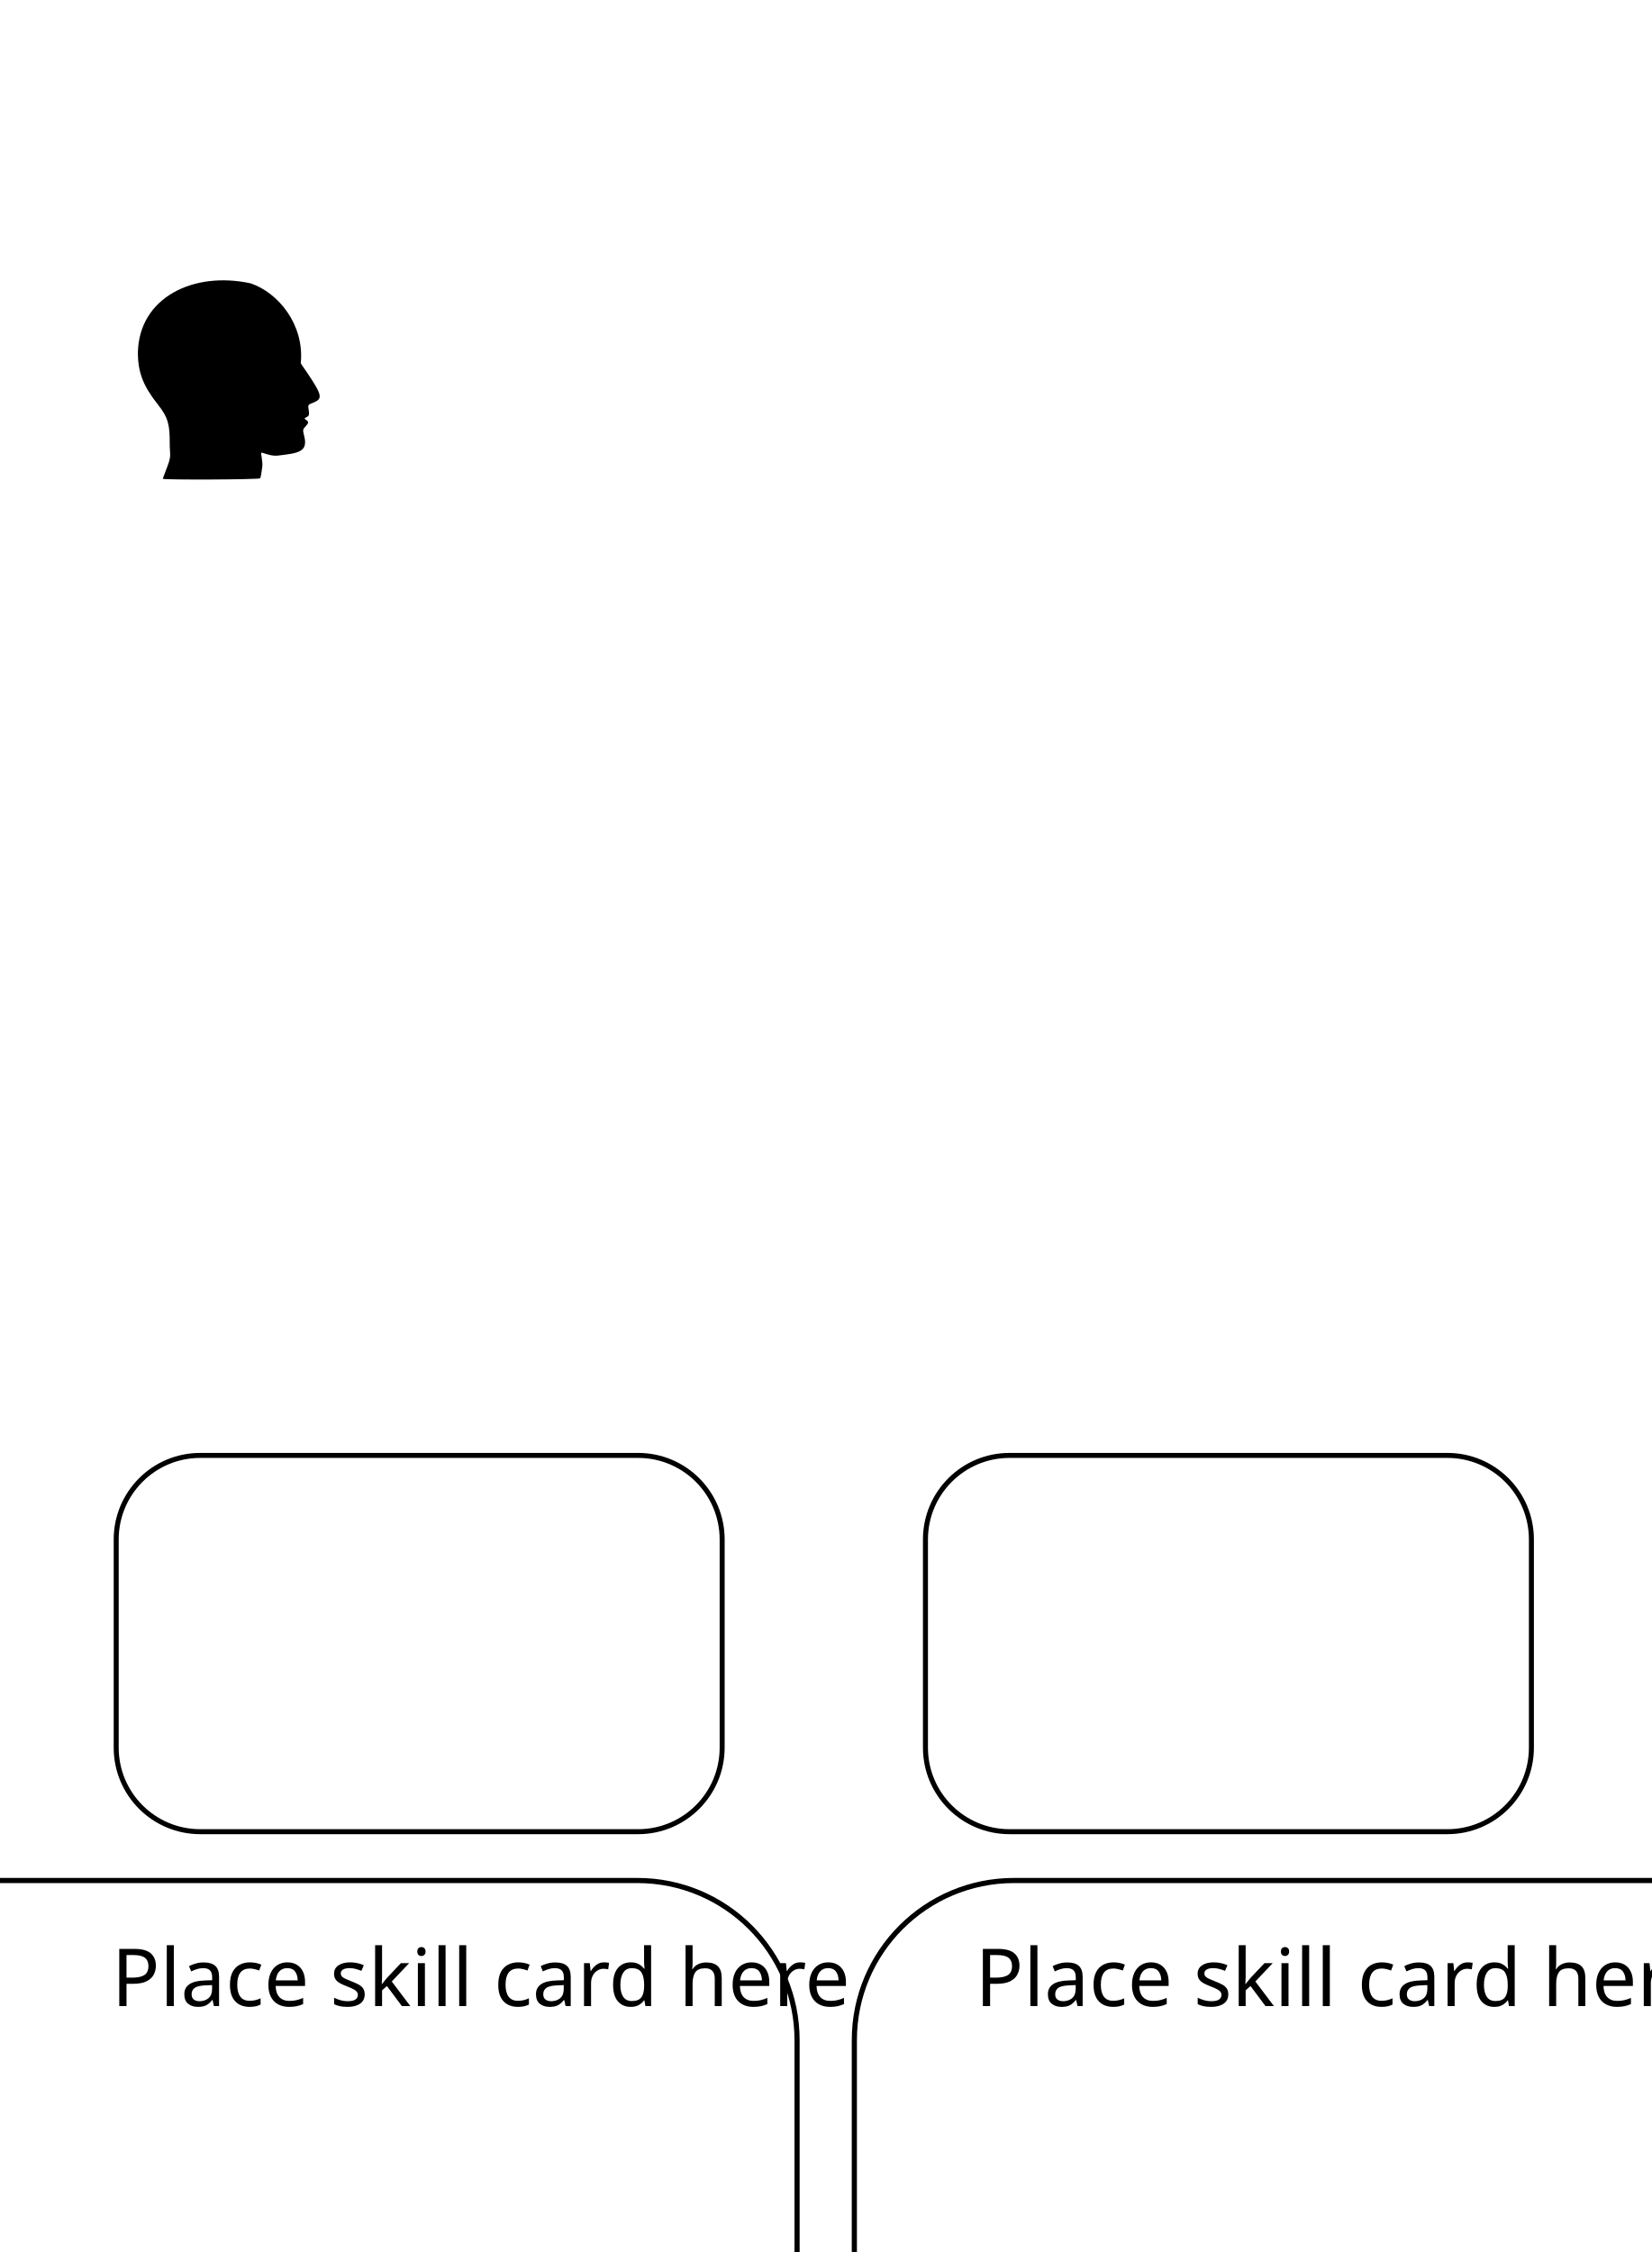
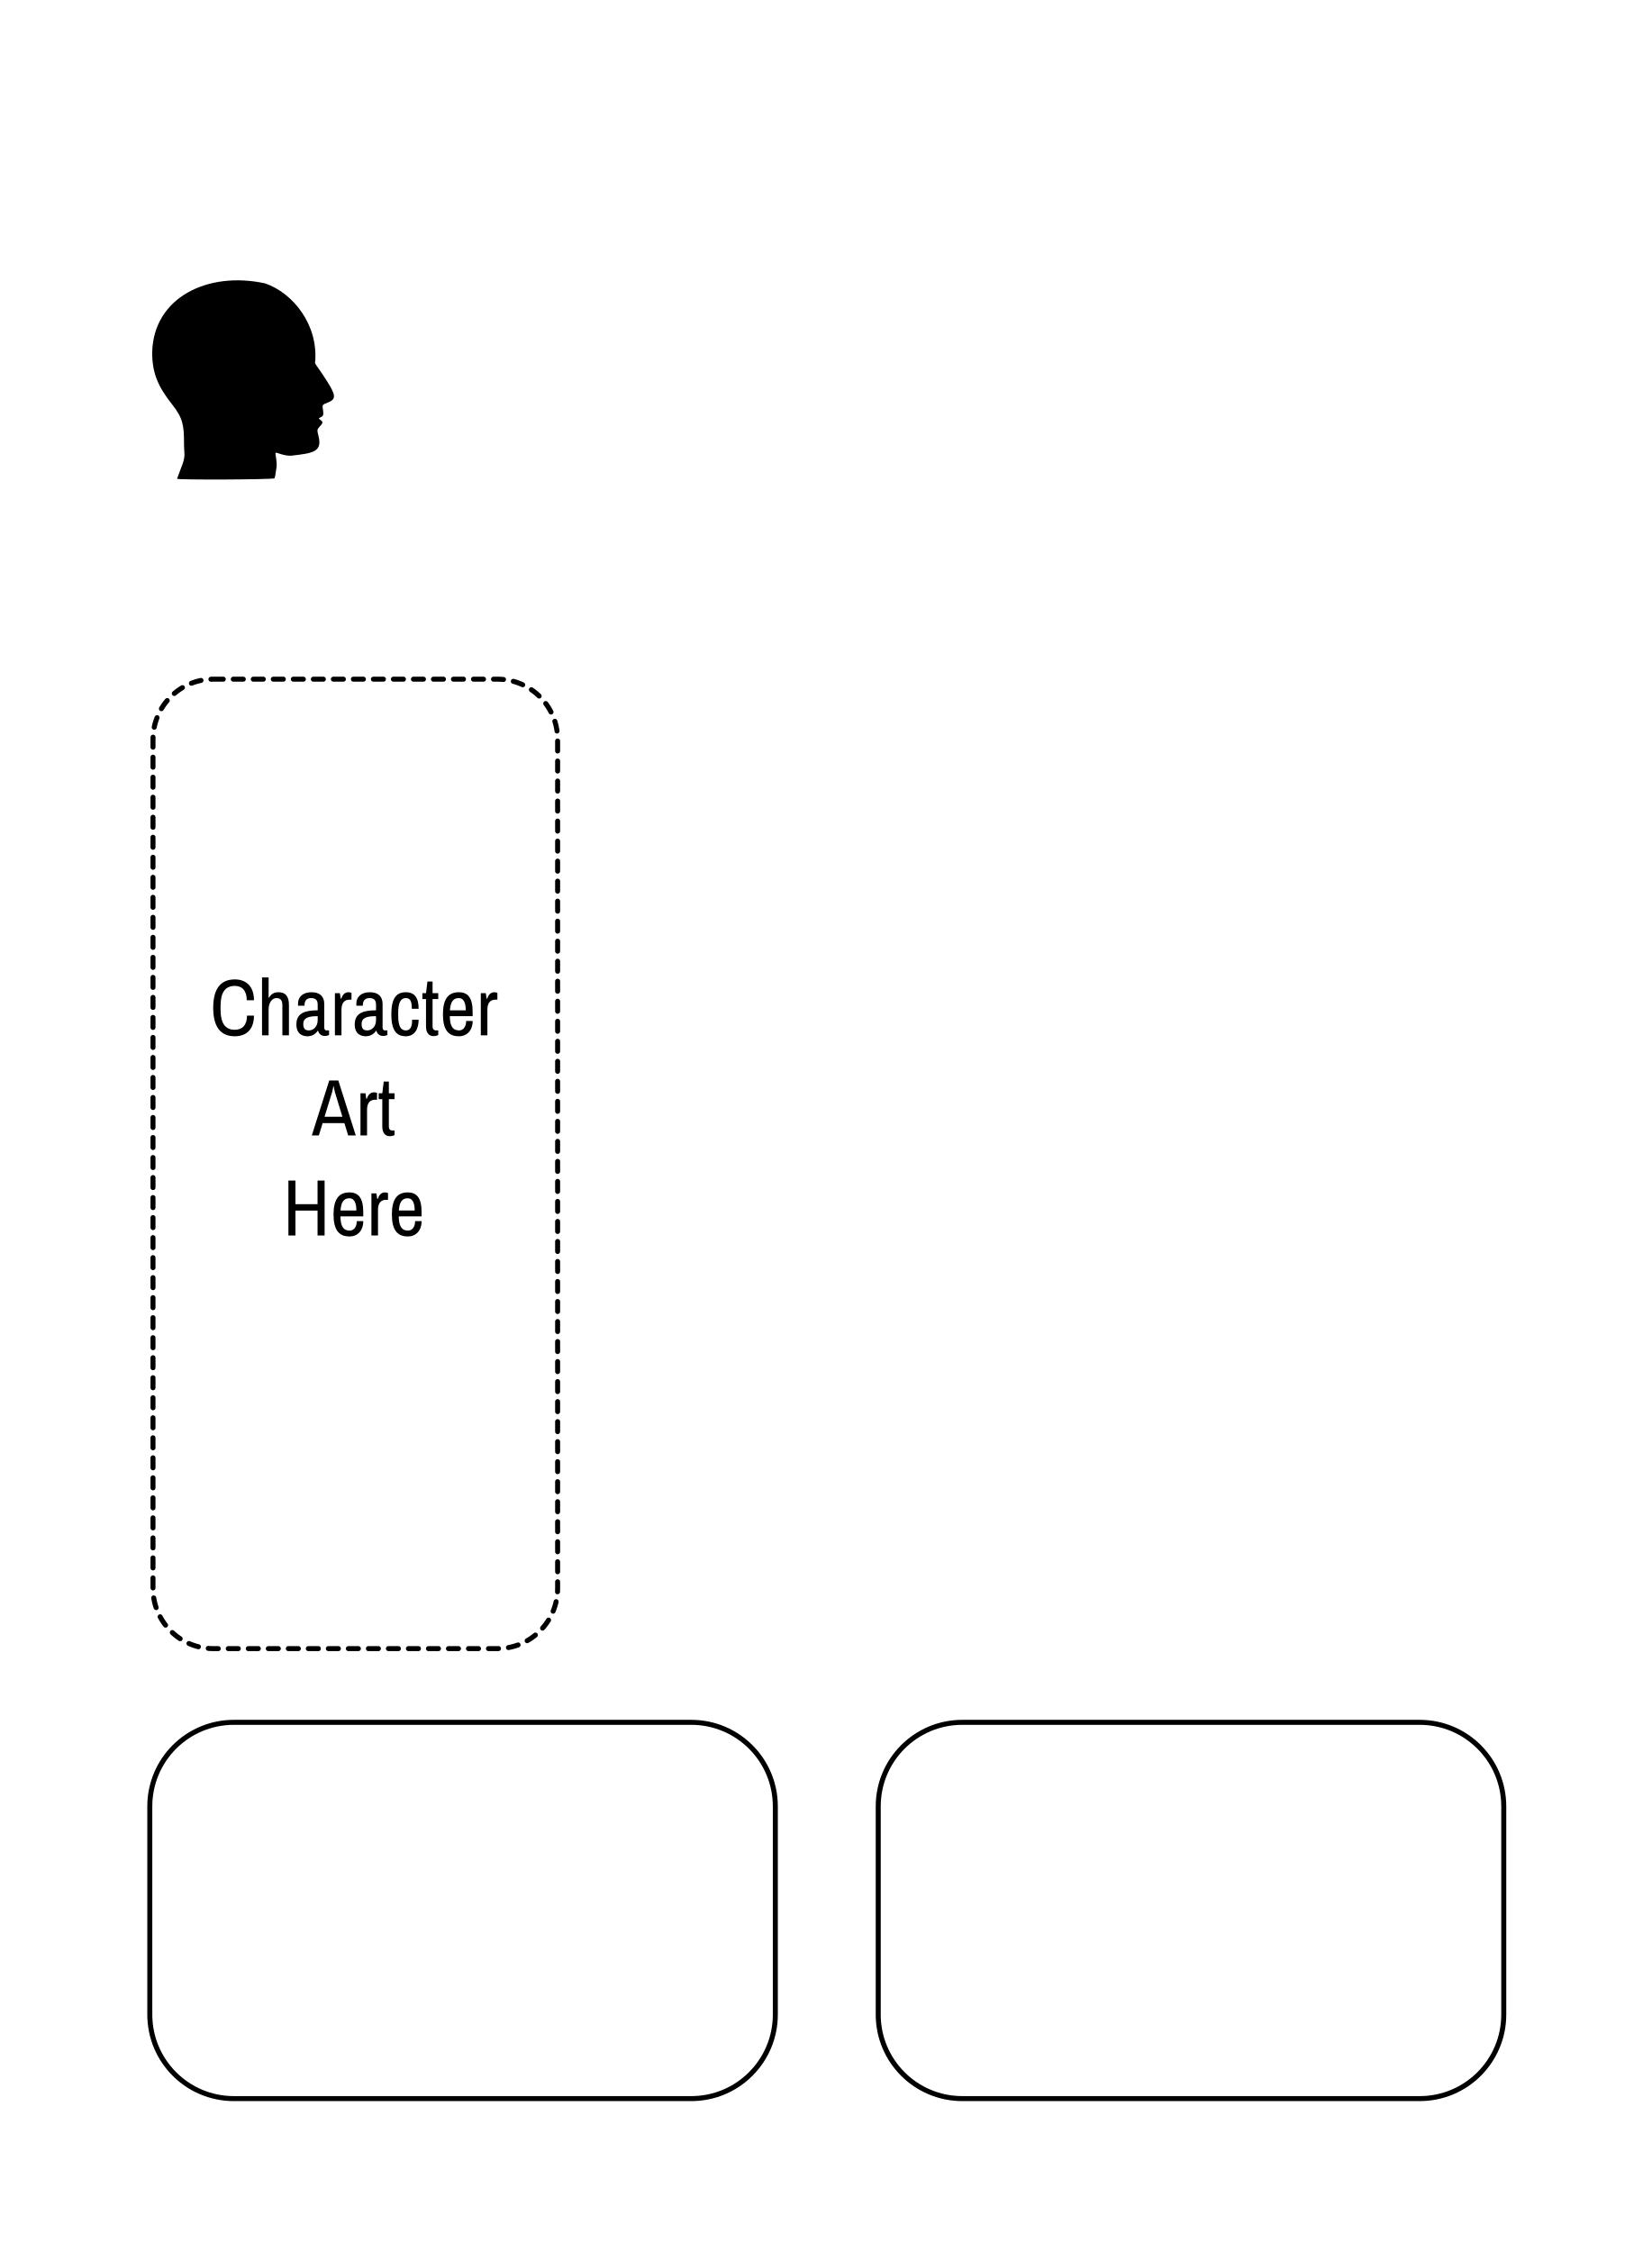
<svg xmlns="http://www.w3.org/2000/svg" width="825" height="1125" viewBox="0 0 825 1125" id="svg4454" version="1.1">
  <defs id="defs4456" />
  <g id="layer1" transform="translate(0,72.63784)">
-     <g id="g4412" transform="translate(-2.913605,0)">
-       <rect ry="79.732" y="866.779" x="-190.276" height="357.024" width="591.379" id="rect5010" style="fill:none;stroke:#000000;stroke-width:2.57;stroke-miterlimit:4;stroke-dasharray:none;stroke-dashoffset:0;stroke-opacity:1" />
-       <rect style="fill:none;stroke:#000000;stroke-width:2.57;stroke-miterlimit:4;stroke-dasharray:none;stroke-dashoffset:0;stroke-opacity:1" id="rect4410" width="591.379" height="357.024" x="429.724" y="866.779" ry="79.732" />
+     <rect ry="41.977" y="787.766" x="438.743" height="187.964" width="312.5" id="rect4424" style="fill:none;stroke:#000000;stroke-width:2.5;stroke-miterlimit:4;stroke-dasharray:none;stroke-dashoffset:0;stroke-opacity:1" />
+     <path style="fill:#000000" d="m 137.147,166.296 c 0.207,-0.335 0.666,-2.895 1.02,-5.69 0.354,-2.795 -0.842,-6.672 -0.482,-7.032 0.437,-0.437 4.382,1.847 8.297,1.381 10.144,-1.208 15.181,-1.767 13.127,-9.78 -0.778,-3.036 -0.74,-3.299 0.697,-4.829 1.257,-1.338 1.676,-2.082 0.755,-2.842 -1.524,-1.26 -1.835,-0.857 0.226,-2.046 0.82,-0.474 0.877,-1.49 0.562,-3.354 -0.42,-2.487 -0.38,-2.551 2.264,-3.59 4.843,-1.902 4.509,-3.689 -2.711,-14.502 -2.293,-3.434 -3.983,-5.386 -3.451,-5.85 1.564,-18.644 -11.116,-34.485 -25.021,-39.234 -28.423,-6.212 -55.806,6.875 -56.402,34.541 0,9.888 2.64,16.721 10.078,26.086 5.259,6.62 5.838,10.41 5.831,19.321 -0.004,5.367 0.867,5.822 -0.868,10.667 -1.117,3.118 -2.615,6.775 -2.615,6.984 0,0.652 48.289,0.425 48.694,-0.229 z" id="path4149" />
+     <rect style="fill:none;stroke:#000000;stroke-width:2.5;stroke-miterlimit:4;stroke-dasharray:none;stroke-dashoffset:0;stroke-opacity:1" id="rect4775" width="312.5" height="187.964" x="74.835" y="787.766" ry="41.977" />
+     <rect style="fill:none;fill-opacity:1;stroke:#000000;stroke-width:2.5;stroke-linecap:round;stroke-linejoin:round;stroke-miterlimit:4;stroke-dasharray:5, 5;stroke-dashoffset:0;stroke-opacity:1" id="rect4823" width="202.143" height="484.286" x="76.429" y="266.648" ry="30.113" />
+     <g transform="translate(-23.56867,-8.352125)" style="font-style:normal;font-weight:normal;font-size:40px;line-height:125%;font-family:sans-serif;text-align:center;letter-spacing:0px;word-spacing:0px;text-anchor:middle;fill:#000000;fill-opacity:1;stroke:none;stroke-width:1px;stroke-linecap:butt;stroke-linejoin:miter;stroke-opacity:1" id="flowRoot4825">
+       <path d="m 140.884,424.989 c -7.12,0 -10.8,4.68 -10.8,14.2 0,9.52 3.68,14.2 10.8,14.2 5.6,0 9.56,-3.24 9.56,-10.32 l -3.48,0 c 0,4.76 -2.4,7.08 -6.08,7.08 -4.8,0 -7.12,-3.28 -7.12,-9.96 l 0,-2 c 0,-6.68 2.32,-9.96 7.12,-9.96 3.6,0 5.96,2.36 5.96,7.16 l 3.6,0 c 0,-7 -3.96,-10.4 -9.56,-10.4 z" style="font-style:normal;font-variant:normal;font-weight:normal;font-stretch:normal;font-family:'Archivo Narrow';-inkscape-font-specification:'Archivo Narrow';text-align:center;text-anchor:middle" id="path4838" />
+       <path d="m 157.756,423.989 -3.28,0 0,28.92 3.28,0 0,-12.84 c 0,-3.64 1.84,-5.76 3.92,-5.76 1.76,0 2.96,0.76 2.96,3.68 l 0,14.92 3.28,0 0,-15.16 c 0,-4.68 -2.04,-6.36 -5.2,-6.36 -2.08,0 -3.64,0.8 -4.72,2.68 l -0.24,0 0,-10.08 z" style="font-style:normal;font-variant:normal;font-weight:normal;font-stretch:normal;font-family:'Archivo Narrow';-inkscape-font-specification:'Archivo Narrow';text-align:center;text-anchor:middle" id="path4840" />
+       <path d="m 179.199,431.389 c -3.96,0 -6.76,2 -6.76,5.84 0,0.36 0,0.64 0.04,0.88 l 3.24,0 0,-0.48 c 0,-1.6 0.76,-3.32 3.24,-3.32 2.68,0 3.32,1.4 3.32,3.4 l 0,2.72 c -6.12,0 -10.64,1.24 -10.64,7.04 0,5.08 3.44,5.92 5.52,5.92 2.2,0 4.04,-1.04 5.12,-2.76 l 0.2,0 c 0.4,1.56 1.6,2.6 3.32,2.6 1.04,0 1.8,-0.28 2.16,-0.48 l 0,-2.28 -1.28,0 c -0.56,0 -1.12,-0.4 -1.12,-1.4 l 0,-11.8 c 0,-3.72 -2.12,-5.88 -6.36,-5.88 z m 3.08,13.88 c 0,3.48 -2.28,5.2 -4.36,5.2 -1.84,0 -2.84,-0.8 -2.84,-3.2 0,-3.28 2.92,-3.92 7.2,-3.92 l 0,1.92 z" style="font-style:normal;font-variant:normal;font-weight:normal;font-stretch:normal;font-family:'Archivo Narrow';-inkscape-font-specification:'Archivo Narrow';text-align:center;text-anchor:middle" id="path4842" />
+       <path d="m 197.602,431.389 c -2,0 -3.04,1.64 -3.56,3.24 l -0.24,0 -0.44,-2.76 -2.48,0 0,21.04 3.28,0 0,-12.84 c 0,-3.72 1.84,-4.96 3.92,-4.96 l 1.08,0 0,-3.4 c 0,0 -0.68,-0.32 -1.56,-0.32 z" style="font-style:normal;font-variant:normal;font-weight:normal;font-stretch:normal;font-family:'Archivo Narrow';-inkscape-font-specification:'Archivo Narrow';text-align:center;text-anchor:middle" id="path4844" />
+       <path d="m 208.34,431.389 c -3.96,0 -6.76,2 -6.76,5.84 0,0.36 0,0.64 0.04,0.88 l 3.24,0 0,-0.48 c 0,-1.6 0.76,-3.32 3.24,-3.32 2.68,0 3.32,1.4 3.32,3.4 l 0,2.72 c -6.12,0 -10.64,1.24 -10.64,7.04 0,5.08 3.44,5.92 5.52,5.92 2.2,0 4.04,-1.04 5.12,-2.76 l 0.2,0 c 0.4,1.56 1.6,2.6 3.32,2.6 1.04,0 1.8,-0.28 2.16,-0.48 l 0,-2.28 -1.28,0 c -0.56,0 -1.12,-0.4 -1.12,-1.4 l 0,-11.8 c 0,-3.72 -2.12,-5.88 -6.36,-5.88 z m 3.08,13.88 c 0,3.48 -2.28,5.2 -4.36,5.2 -1.84,0 -2.84,-0.8 -2.84,-3.2 0,-3.28 2.92,-3.92 7.2,-3.92 l 0,1.92 z" style="font-style:normal;font-variant:normal;font-weight:normal;font-stretch:normal;font-family:'Archivo Narrow';-inkscape-font-specification:'Archivo Narrow';text-align:center;text-anchor:middle" id="path4846" />
+       <path d="m 226.263,431.389 c -4.92,0 -7.2,3.44 -7.2,11 0,7.56 2.24,11 7.2,11 4.64,0 6.44,-3.88 6.44,-8.28 l -3.24,0 c 0,3.48 -0.84,5.36 -3.2,5.36 -2.64,0 -3.76,-2.48 -3.76,-7.32 l 0,-1.52 c 0,-4.84 1.16,-7.32 3.76,-7.32 2.36,0 3.04,1.72 3.04,5.36 l 3.4,0 c 0,-5.36 -1.88,-8.28 -6.44,-8.28 z" style="font-style:normal;font-variant:normal;font-weight:normal;font-stretch:normal;font-family:'Archivo Narrow';-inkscape-font-specification:'Archivo Narrow';text-align:center;text-anchor:middle" id="path4848" />
+       <path d="m 239.669,426.029 -2.56,0 -0.72,5.84 -1.8,0 0,2.92 1.8,0 0,13.68 c 0,2.4 0.88,4.84 3.76,4.84 0.8,0 1.8,-0.24 2.36,-0.56 l 0,-2.28 -0.96,0 c -1.24,0 -1.88,-0.68 -1.88,-1.92 l 0,-13.76 2.84,0 0,-2.92 -2.84,0 0,-5.84 z" style="font-style:normal;font-variant:normal;font-weight:normal;font-stretch:normal;font-family:'Archivo Narrow';-inkscape-font-specification:'Archivo Narrow';text-align:center;text-anchor:middle" id="path4850" />
+       <path d="m 252.77,431.389 c -5.28,0 -7.92,3.44 -7.92,11 0,7.8 2.72,11 7.96,11 4.08,0 6.88,-2.92 6.88,-7.64 l -3.24,0 c 0,2.92 -1.48,4.72 -3.56,4.72 -3.12,0 -4.56,-2.2 -4.6,-7.12 l 11.4,0 0,-2.08 c 0,-7.04 -2.32,-9.88 -6.92,-9.88 z m 0,2.92 c 2.28,0 3.48,2.12 3.48,6.12 l -7.92,0 c 0.28,-4.04 1.52,-6.12 4.44,-6.12 z" style="font-style:normal;font-variant:normal;font-weight:normal;font-stretch:normal;font-family:'Archivo Narrow';-inkscape-font-specification:'Archivo Narrow';text-align:center;text-anchor:middle" id="path4852" />
+       <path d="m 270.493,431.389 c -2,0 -3.04,1.64 -3.56,3.24 l -0.24,0 -0.44,-2.76 -2.48,0 0,21.04 3.28,0 0,-12.84 c 0,-3.72 1.84,-4.96 3.92,-4.96 l 1.08,0 0,-3.4 c 0,0 -0.68,-0.32 -1.56,-0.32 z" style="font-style:normal;font-variant:normal;font-weight:normal;font-stretch:normal;font-family:'Archivo Narrow';-inkscape-font-specification:'Archivo Narrow';text-align:center;text-anchor:middle" id="path4854" />
+       <path d="m 197.501,502.909 3.8,0 -8.72,-27.44 -4.52,0 -8.72,27.44 3.52,0 1.88,-6.12 10.88,0 1.88,6.12 z m -8.04,-21.52 c 0.28,-0.88 0.64,-3.04 0.64,-3.04 l 0.16,0 c 0,0 0.36,2.12 0.64,3.04 l 3.72,12.2 -8.92,0 3.76,-12.2 z" style="font-style:normal;font-variant:normal;font-weight:normal;font-stretch:normal;font-family:'Archivo Narrow';-inkscape-font-specification:'Archivo Narrow';text-align:center;text-anchor:middle" id="path4856" />
+       <path d="m 210.376,481.389 c -2,0 -3.04,1.64 -3.56,3.24 l -0.24,0 -0.44,-2.76 -2.48,0 0,21.04 3.28,0 0,-12.84 c 0,-3.72 1.84,-4.96 3.92,-4.96 l 1.08,0 0,-3.4 c 0,0 -0.68,-0.32 -1.56,-0.32 z" style="font-style:normal;font-variant:normal;font-weight:normal;font-stretch:normal;font-family:'Archivo Narrow';-inkscape-font-specification:'Archivo Narrow';text-align:center;text-anchor:middle" id="path4858" />
+       <path d="m 217.833,476.029 -2.56,0 -0.72,5.84 -1.8,0 0,2.92 1.8,0 0,13.68 c 0,2.4 0.88,4.84 3.76,4.84 0.8,0 1.8,-0.24 2.36,-0.56 l 0,-2.28 -0.96,0 c -1.24,0 -1.88,-0.68 -1.88,-1.92 l 0,-13.76 2.84,0 0,-2.92 -2.84,0 0,-5.84 z" style="font-style:normal;font-variant:normal;font-weight:normal;font-stretch:normal;font-family:'Archivo Narrow';-inkscape-font-specification:'Archivo Narrow';text-align:center;text-anchor:middle" id="path4860" />
+       <path d="m 185.73,525.469 -3.52,0 0,11.8 -11.04,0 0,-11.8 -3.52,0 0,27.44 3.52,0 0,-12.44 11.04,0 0,12.44 3.52,0 0,-27.44 z" style="font-style:normal;font-variant:normal;font-weight:normal;font-stretch:normal;font-family:'Archivo Narrow';-inkscape-font-specification:'Archivo Narrow';text-align:center;text-anchor:middle" id="path4862" />
+       <path d="m 198.121,531.389 c -5.28,0 -7.92,3.44 -7.92,11 0,7.8 2.72,11 7.96,11 4.08,0 6.88,-2.92 6.88,-7.64 l -3.24,0 c 0,2.92 -1.48,4.72 -3.56,4.72 -3.12,0 -4.56,-2.2 -4.6,-7.12 l 11.4,0 0,-2.08 c 0,-7.04 -2.32,-9.88 -6.92,-9.88 z m 0,2.92 c 2.28,0 3.48,2.12 3.48,6.12 l -7.92,0 c 0.28,-4.04 1.52,-6.12 4.44,-6.12 z" style="font-style:normal;font-variant:normal;font-weight:normal;font-stretch:normal;font-family:'Archivo Narrow';-inkscape-font-specification:'Archivo Narrow';text-align:center;text-anchor:middle" id="path4864" />
+       <path d="m 215.845,531.389 c -2,0 -3.04,1.64 -3.56,3.24 l -0.24,0 -0.44,-2.76 -2.48,0 0,21.04 3.28,0 0,-12.84 c 0,-3.72 1.84,-4.96 3.92,-4.96 l 1.08,0 0,-3.4 c 0,0 -0.68,-0.32 -1.56,-0.32 z" style="font-style:normal;font-variant:normal;font-weight:normal;font-stretch:normal;font-family:'Archivo Narrow';-inkscape-font-specification:'Archivo Narrow';text-align:center;text-anchor:middle" id="path4866" />
+       <path d="m 227.262,531.389 c -5.28,0 -7.92,3.44 -7.92,11 0,7.8 2.72,11 7.96,11 4.08,0 6.88,-2.92 6.88,-7.64 l -3.24,0 c 0,2.92 -1.48,4.72 -3.56,4.72 -3.12,0 -4.56,-2.2 -4.6,-7.12 l 11.4,0 0,-2.08 c 0,-7.04 -2.32,-9.88 -6.92,-9.88 z m 0,2.92 c 2.28,0 3.48,2.12 3.48,6.12 l -7.92,0 c 0.28,-4.04 1.52,-6.12 4.44,-6.12 z" style="font-style:normal;font-variant:normal;font-weight:normal;font-stretch:normal;font-family:'Archivo Narrow';-inkscape-font-specification:'Archivo Narrow';text-align:center;text-anchor:middle" id="path4868" />
    </g>
-     <rect ry="41.977" y="654.425" x="462.335" height="187.964" width="302.718" id="rect4424" style="fill:none;stroke:#000000;stroke-width:2.5;stroke-miterlimit:4;stroke-dasharray:none;stroke-dashoffset:0;stroke-opacity:1" />
-     <path style="fill:#000000" d="m 130.004,166.296 c 0.207,-0.335 0.666,-2.895 1.02,-5.69 0.354,-2.795 -0.842,-6.672 -0.482,-7.032 0.437,-0.437 4.382,1.847 8.297,1.381 10.144,-1.208 15.181,-1.767 13.127,-9.78 -0.778,-3.036 -0.74,-3.299 0.697,-4.829 1.257,-1.338 1.676,-2.082 0.755,-2.842 -1.524,-1.26 -1.835,-0.857 0.226,-2.046 0.82,-0.474 0.877,-1.49 0.562,-3.354 -0.42,-2.487 -0.38,-2.551 2.264,-3.59 4.843,-1.902 4.509,-3.689 -2.711,-14.502 -2.293,-3.434 -3.983,-5.386 -3.451,-5.85 1.564,-18.644 -11.116,-34.485 -25.021,-39.234 -28.423,-6.212 -55.806,6.875 -56.402,34.541 0,9.888 2.64,16.721 10.078,26.086 5.259,6.62 5.838,10.41 5.831,19.321 -0.004,5.367 0.867,5.822 -0.868,10.667 -1.117,3.118 -2.615,6.775 -2.615,6.984 0,0.652 48.289,0.425 48.694,-0.229 z" id="path4149" />
-     <text xml:space="preserve" style="font-style:normal;font-weight:normal;font-size:40px;line-height:125%;font-family:sans-serif;letter-spacing:0px;word-spacing:0px;fill:#000000;fill-opacity:1;stroke:none;stroke-width:1px;stroke-linecap:butt;stroke-linejoin:miter;stroke-opacity:1" x="55.714" y="929.505" id="text4761">
-       <tspan id="tspan4763" x="55.714" y="929.505" style="font-style:normal;font-variant:normal;font-weight:normal;font-stretch:normal;font-family:'archivo narrow';-inkscape-font-specification:'archivo narrow'">Place skill card here</tspan>
-     </text>
-     <text id="text4769" y="929.505" x="487.143" style="font-style:normal;font-weight:normal;font-size:40px;line-height:125%;font-family:sans-serif;letter-spacing:0px;word-spacing:0px;fill:#000000;fill-opacity:1;stroke:none;stroke-width:1px;stroke-linecap:butt;stroke-linejoin:miter;stroke-opacity:1" xml:space="preserve">
-       <tspan style="font-style:normal;font-variant:normal;font-weight:normal;font-stretch:normal;font-family:'archivo narrow';-inkscape-font-specification:'archivo narrow'" y="929.505" x="487.143" id="tspan4771">Place skill card here</tspan>
-     </text>
-     <rect style="fill:none;stroke:#000000;stroke-width:2.5;stroke-miterlimit:4;stroke-dasharray:none;stroke-dashoffset:0;stroke-opacity:1" id="rect4775" width="302.718" height="187.964" x="58.05" y="654.425" ry="41.977" />
  </g>
</svg>
